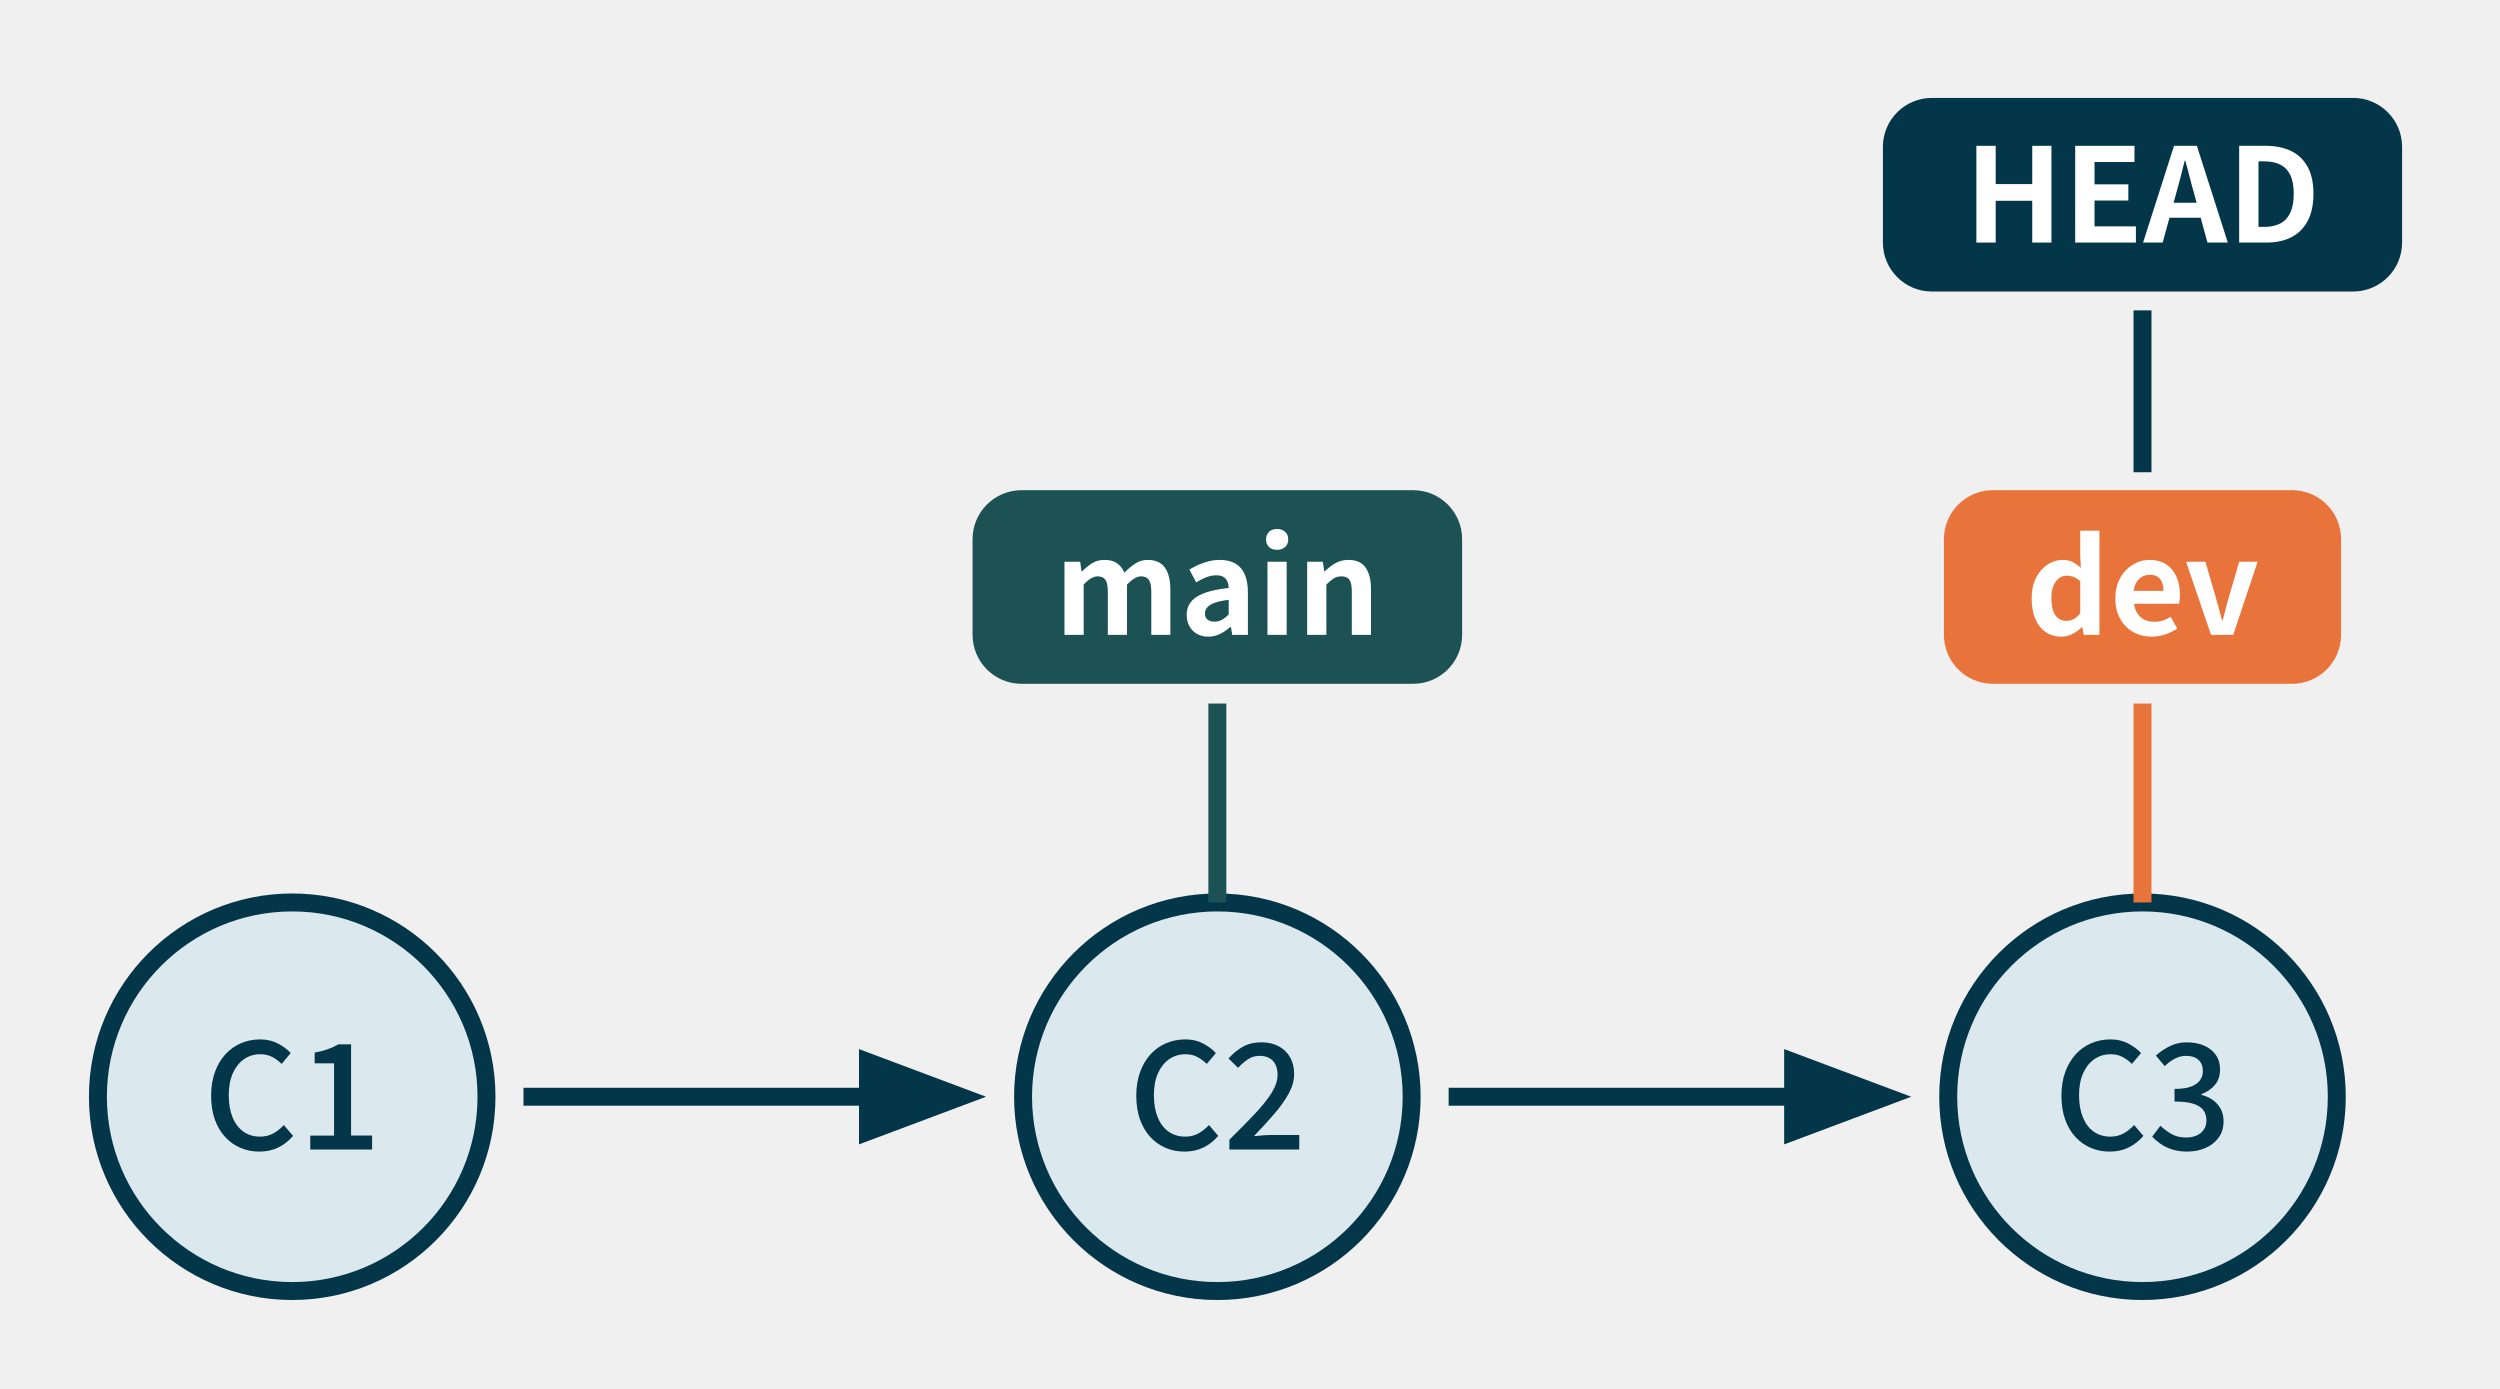
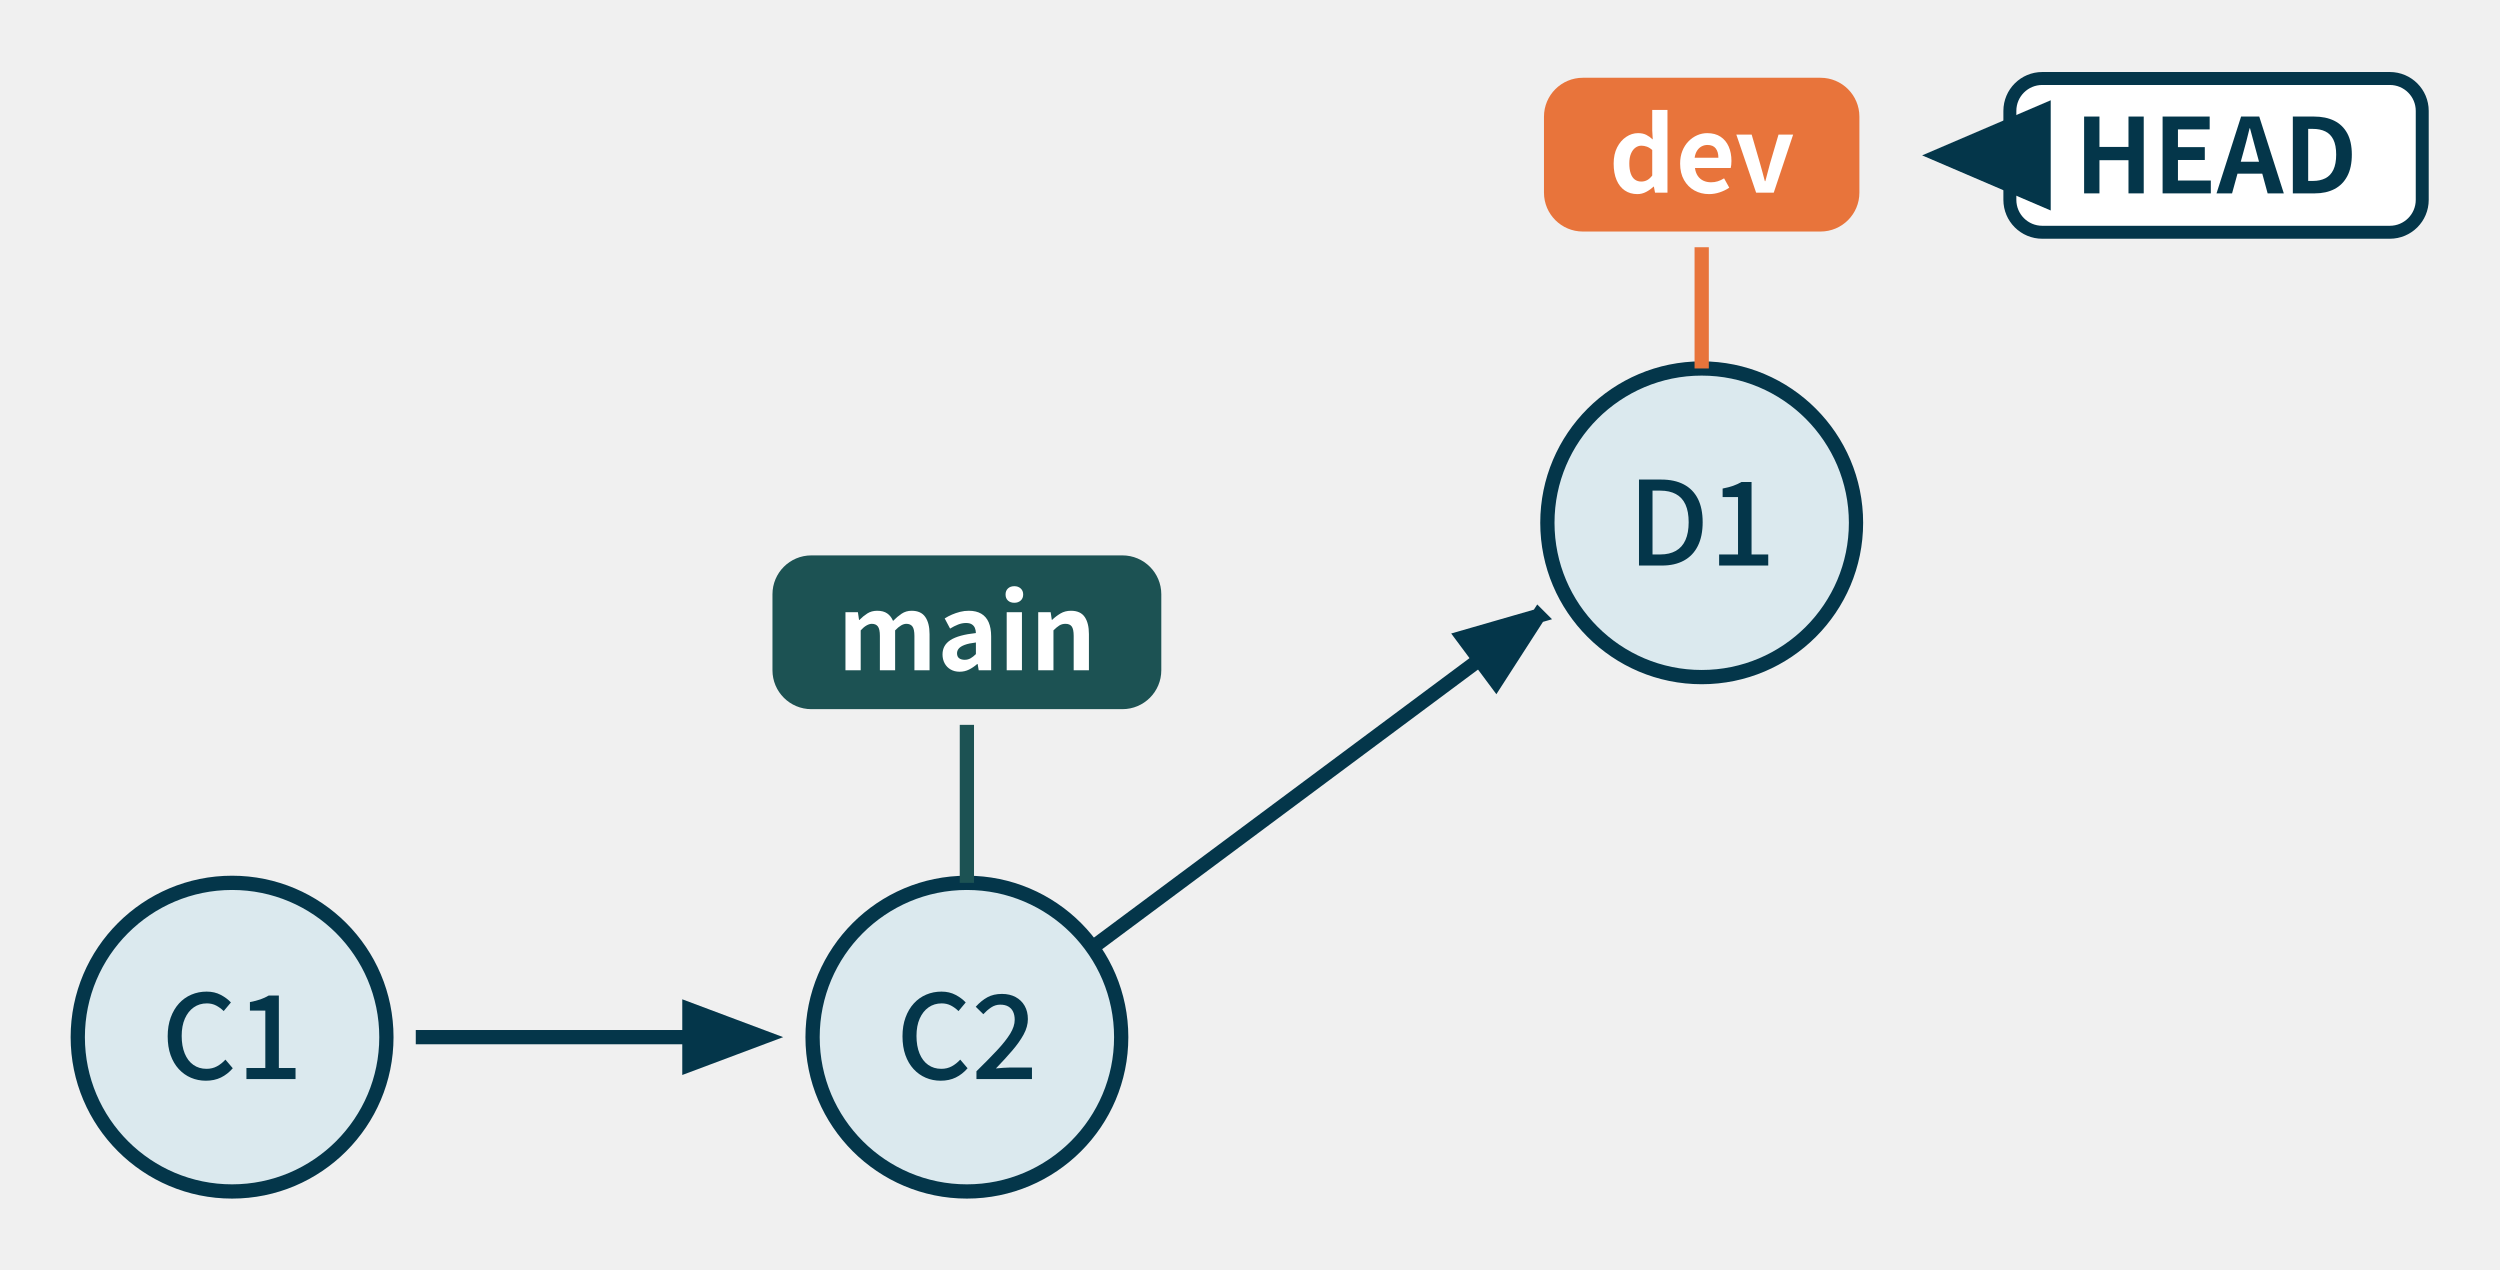
- <svg xmlns="http://www.w3.org/2000/svg" xmlns:xlink="http://www.w3.org/1999/xlink" class="typst-doc" viewBox="0 0 153.199 85.113" width="153.199pt" height="85.113pt">
+ <svg xmlns="http://www.w3.org/2000/svg" xmlns:xlink="http://www.w3.org/1999/xlink" class="typst-doc" viewBox="0 0 192.884 97.925" width="192.884pt" height="97.925pt">
  <g>
    <g class="typst-group" transform="matrix(1 0 0 1 6 6)">
      <g>
-         <path class="typst-shape" fill="#dbe9ee" fill-rule="nonzero" stroke="#04364a" stroke-width="1.1" stroke-linecap="butt" stroke-linejoin="miter" stroke-miterlimit="4" transform="matrix(1 0 0 1 0 49.30208)" d="M 0 0m 11.906 0 c -6.569 0 -11.906 5.336 -11.906 11.906 c 0 6.569 5.336 11.906 11.906 11.906 c 6.569 0 11.906 -5.336 11.906 -11.906 c 0 -6.569 -5.336 -11.906 -11.906 -11.906 Z " />
-         <path class="typst-shape" fill="none" transform="matrix(1 0 0 1 6.433512 57.84609)" d="M 0 0h 10.944 v 6.723 h -10.944 v -6.723 Z " />
+         <path class="typst-shape" fill="#dbe9ee" fill-rule="nonzero" stroke="#04364a" stroke-width="1.1" stroke-linecap="butt" stroke-linejoin="miter" stroke-miterlimit="4" transform="matrix(1 0 0 1 0 62.11398)" d="M 0 0m 11.906 0 c -6.569 0 -11.906 5.336 -11.906 11.906 c 0 6.569 5.336 11.906 11.906 11.906 c 6.569 0 11.906 -5.336 11.906 -11.906 c 0 -6.569 -5.336 -11.906 -11.906 -11.906 Z " />
+         <path class="typst-shape" fill="none" transform="matrix(1 0 0 1 6.433512 70.658)" d="M 0 0h 10.944 v 6.723 h -10.944 v -6.723 Z " />
        <g class="typst-group">
          <g>
-             <g class="typst-group" transform="matrix(1 0 0 1 6.433512 57.84609)">
+             <g class="typst-group" transform="matrix(1 0 0 1 6.433512 70.658)">
              <g>
                <g class="typst-text" transform="matrix(1 0 0 -1 0 6.597)">
                  <use xlink:href="#g604D6003E369CA92F12ADFF704854076" x="0" y="0" fill="#04364a" fill-rule="nonzero" />
                  <use xlink:href="#g4A28E0AEE84DD9712ADB9F3431E7B1EF" x="5.814" y="0" fill="#04364a" fill-rule="nonzero" />
                </g>
              </g>
            </g>
          </g>
        </g>
-         <path class="typst-shape" fill="#dbe9ee" fill-rule="nonzero" stroke="#04364a" stroke-width="1.1" stroke-linecap="butt" stroke-linejoin="miter" stroke-miterlimit="4" transform="matrix(1 0 0 1 56.69291 49.30208)" d="M 0 0m 11.906 0 c -6.569 0 -11.906 5.336 -11.906 11.906 c 0 6.569 5.336 11.906 11.906 11.906 c 6.569 0 11.906 -5.336 11.906 -11.906 c 0 -6.569 -5.336 -11.906 -11.906 -11.906 Z " />
-         <path class="typst-shape" fill="none" transform="matrix(1 0 0 1 63.12643 57.84609)" d="M 0 0h 10.944 v 6.723 h -10.944 v -6.723 Z " />
+         <path class="typst-shape" fill="#dbe9ee" fill-rule="nonzero" stroke="#04364a" stroke-width="1.1" stroke-linecap="butt" stroke-linejoin="miter" stroke-miterlimit="4" transform="matrix(1 0 0 1 56.69291 62.11398)" d="M 0 0m 11.906 0 c -6.569 0 -11.906 5.336 -11.906 11.906 c 0 6.569 5.336 11.906 11.906 11.906 c 6.569 0 11.906 -5.336 11.906 -11.906 c 0 -6.569 -5.336 -11.906 -11.906 -11.906 Z " />
+         <path class="typst-shape" fill="none" transform="matrix(1 0 0 1 63.12643 70.658)" d="M 0 0h 10.944 v 6.723 h -10.944 v -6.723 Z " />
        <g class="typst-group">
          <g>
-             <g class="typst-group" transform="matrix(1 0 0 1 63.12643 57.84609)">
+             <g class="typst-group" transform="matrix(1 0 0 1 63.12643 70.658)">
              <g>
                <g class="typst-text" transform="matrix(1 0 0 -1 0 6.597)">
                  <use xlink:href="#g604D6003E369CA92F12ADFF704854076" x="0" y="0" fill="#04364a" fill-rule="nonzero" />
                  <use xlink:href="#gD3EDD8321B77A2FBEAB445976C93070E" x="5.814" y="0" fill="#04364a" fill-rule="nonzero" />
                </g>
              </g>
            </g>
          </g>
        </g>
-         <path class="typst-shape" fill="#dbe9ee" fill-rule="nonzero" stroke="#04364a" stroke-width="1.1" stroke-linecap="butt" stroke-linejoin="miter" stroke-miterlimit="4" transform="matrix(1 0 0 1 113.3858 49.30208)" d="M 0 0m 11.906 0 c -6.569 0 -11.906 5.336 -11.906 11.906 c 0 6.569 5.336 11.906 11.906 11.906 c 6.569 0 11.906 -5.336 11.906 -11.906 c 0 -6.569 -5.336 -11.906 -11.906 -11.906 Z " />
-         <path class="typst-shape" fill="none" transform="matrix(1 0 0 1 119.8193 57.84609)" d="M 0 0h 10.944 v 6.723 h -10.944 v -6.723 Z " />
+         <path class="typst-shape" fill="#dbe9ee" fill-rule="nonzero" stroke="#04364a" stroke-width="1.1" stroke-linecap="butt" stroke-linejoin="miter" stroke-miterlimit="4" transform="matrix(1 0 0 1 113.3858 22.42894)" d="M 0 0m 11.906 0 c -6.569 0 -11.906 5.336 -11.906 11.906 c 0 6.569 5.336 11.906 11.906 11.906 c 6.569 0 11.906 -5.336 11.906 -11.906 c 0 -6.569 -5.336 -11.906 -11.906 -11.906 Z " />
+         <path class="typst-shape" fill="none" transform="matrix(1 0 0 1 119.5808 31.03596)" d="M 0 0h 11.421 v 6.597 h -11.421 v -6.597 Z " />
        <g class="typst-group">
          <g>
-             <g class="typst-group" transform="matrix(1 0 0 1 119.8193 57.84609)">
+             <g class="typst-group" transform="matrix(1 0 0 1 119.5808 31.03596)">
              <g>
                <g class="typst-text" transform="matrix(1 0 0 -1 0 6.597)">
-                   <use xlink:href="#g604D6003E369CA92F12ADFF704854076" x="0" y="0" fill="#04364a" fill-rule="nonzero" />
-                   <use xlink:href="#g34C745D342442FBCA60233D8FF6D5E54" x="5.814" y="0" fill="#04364a" fill-rule="nonzero" />
+                   <use xlink:href="#g2D97BD85C46EA5090BA0E27C74D38442" x="0" y="0" fill="#04364a" fill-rule="nonzero" />
+                   <use xlink:href="#g4A28E0AEE84DD9712ADB9F3431E7B1EF" x="6.291" y="0" fill="#04364a" fill-rule="nonzero" />
                </g>
              </g>
            </g>
          </g>
        </g>
-         <path class="typst-shape" fill="none" stroke="#04364a" stroke-width="1.1" stroke-linecap="butt" stroke-linejoin="miter" stroke-miterlimit="4" transform="matrix(1 0 0 1 26.07874 61.20759)" d="M 0 0h 21.111 " />
-         <path class="typst-shape" fill="#04364a" fill-rule="nonzero" stroke="#04364a" stroke-width="1.1" stroke-linecap="butt" stroke-linejoin="miter" stroke-miterlimit="4" transform="matrix(1 0 0 1 47.1895 59.08161)" d="M 0 0m 5.669 2.126 l -5.669 2.126 v -4.252 l 5.669 2.126 Z " />
-         <path class="typst-shape" fill="none" stroke="#04364a" stroke-width="1.1" stroke-linecap="butt" stroke-linejoin="miter" stroke-miterlimit="4" transform="matrix(1 0 0 1 82.77165 61.20759)" d="M 0 0h 21.111 " />
-         <path class="typst-shape" fill="#04364a" fill-rule="nonzero" stroke="#04364a" stroke-width="1.1" stroke-linecap="butt" stroke-linejoin="miter" stroke-miterlimit="4" transform="matrix(1 0 0 1 103.8824 59.08161)" d="M 0 0m 5.669 2.126 l -5.669 2.126 v -4.252 l 5.669 2.126 Z " />
-         <path class="typst-shape" fill="none" stroke="#1c5253" stroke-width="1.1" stroke-linecap="butt" stroke-linejoin="miter" stroke-miterlimit="4" transform="matrix(1 0 0 1 68.59843 37.1131)" d="M 0 0m 0 12.189 v -12.189 " />
-         <path class="typst-shape" fill="none" transform="matrix(1 0 0 1 53.59843 24.03849)" d="M 0 0h 30 v 11.976 h -30 v -11.976 Z " />
+         <path class="typst-shape" fill="none" stroke="#04364a" stroke-width="1.1" stroke-linecap="butt" stroke-linejoin="miter" stroke-miterlimit="4" transform="matrix(1 0 0 1 26.07874 74.0195)" d="M 0 0h 21.111 " />
+         <path class="typst-shape" fill="#04364a" fill-rule="nonzero" stroke="#04364a" stroke-width="1.1" stroke-linecap="butt" stroke-linejoin="miter" stroke-miterlimit="4" transform="matrix(1 0 0 1 47.1895 71.89351)" d="M 0 0m 5.669 2.126 l -5.669 2.126 v -4.252 l 5.669 2.126 Z " />
+         <path class="typst-shape" fill="none" stroke="#04364a" stroke-width="1.1" stroke-linecap="butt" stroke-linejoin="miter" stroke-miterlimit="4" transform="matrix(1 0 0 1 78.51969 44.88977)" d="M 0 0m 0 22.043 l 29.628 -22.043 " />
+         <path class="typst-shape" fill="#04364a" fill-rule="nonzero" stroke="#04364a" stroke-width="1.1" stroke-linecap="butt" stroke-linejoin="miter" stroke-miterlimit="4" transform="matrix(1 0 0 1 106.8785 41.50568)" d="M 0 0m 5.818 0 l -3.279 5.09 l -2.538 -3.411 l 5.818 -1.678 Z " />
+         <path class="typst-shape" fill="none" stroke="#1c5253" stroke-width="1.1" stroke-linecap="butt" stroke-linejoin="miter" stroke-miterlimit="4" transform="matrix(1 0 0 1 68.59843 49.92501)" d="M 0 0m 0 12.189 v -12.189 " />
+         <path class="typst-shape" fill="none" transform="matrix(1 0 0 1 53.59843 36.85039)" d="M 0 0h 30 v 11.976 h -30 v -11.976 Z " />
        <g class="typst-group">
          <g>
-             <g class="typst-group" transform="matrix(1 0 0 1 53.59843 24.03849)">
+             <g class="typst-group" transform="matrix(1 0 0 1 53.59843 36.85039)">
              <g>
                <g class="typst-group">
                  <g>
                    <path class="typst-shape" fill="#1c5253" fill-rule="nonzero" d="M 0 0m 0 3 c 0 -1.657 1.343 -3 3 -3 h 24 c 1.657 0 3 1.343 3 3 v 5.864 c 0 1.657 -1.343 3 -3 3 h -24 c -1.657 0 -3 -1.343 -3 -3 Z " />
                    <g class="typst-text" transform="matrix(1 0 0 -1 5 8.864)">
                      <use xlink:href="#g7262D785EEC1E4E65635E43A24BCDA6C" x="0" y="0" fill="#ffffff" fill-rule="nonzero" />
                      <use xlink:href="#g7B7C922EBE2B03DDAA9FED30513B4C3C" x="7.712" y="0" fill="#ffffff" fill-rule="nonzero" />
                      <use xlink:href="#gA2D7119786468C0042BED0BD0323253B" x="12.44" y="0" fill="#ffffff" fill-rule="nonzero" />
                      <use xlink:href="#gCAA54E0B72EB81F41EF5B4F120242602" x="14.872" y="0" fill="#ffffff" fill-rule="nonzero" />
                    </g>
                  </g>
                </g>
              </g>
            </g>
          </g>
        </g>
-         <path class="typst-shape" fill="none" stroke="#e8743b" stroke-width="1.1" stroke-linecap="butt" stroke-linejoin="miter" stroke-miterlimit="4" transform="matrix(1 0 0 1 125.2913 37.1131)" d="M 0 0m 0 12.189 v -12.189 " />
-         <path class="typst-shape" fill="none" transform="matrix(1 0 0 1 113.1233 24.03849)" d="M 0 0h 24.336 v 11.976 h -24.336 v -11.976 Z " />
+         <path class="typst-shape" fill="none" stroke="#e8743b" stroke-width="1.1" stroke-linecap="butt" stroke-linejoin="miter" stroke-miterlimit="4" transform="matrix(1 0 0 1 125.2913 13.07461)" d="M 0 0m 0 9.354 v -9.354 " />
+         <path class="typst-shape" fill="none" transform="matrix(1 0 0 1 113.1233 0)" d="M 0 0h 24.336 v 11.976 h -24.336 v -11.976 Z " />
        <g class="typst-group">
          <g>
-             <g class="typst-group" transform="matrix(1 0 0 1 113.1233 24.03849)">
+             <g class="typst-group" transform="matrix(1 0 0 1 113.1233 -0.00000004724409)">
              <g>
                <g class="typst-group">
                  <g>
                    <path class="typst-shape" fill="#e8743b" fill-rule="nonzero" d="M 0 0m 0 3 c 0 -1.657 1.343 -3 3 -3 h 18.336 c 1.657 0 3 1.343 3 3 v 5.864 c 0 1.657 -1.343 3 -3 3 h -18.336 c -1.657 0 -3 -1.343 -3 -3 Z " />
                    <g class="typst-text" transform="matrix(1 0 0 -1 5 8.864)">
                      <use xlink:href="#g85EEA765873F1C07D5A877F211CD60B6" x="0" y="0" fill="#ffffff" fill-rule="nonzero" />
                      <use xlink:href="#gD6125173F6F2C868A6E25DA8BB8468A7" x="5.152" y="0" fill="#ffffff" fill-rule="nonzero" />
                      <use xlink:href="#g2AAB97B441D602700E2BC9B3DA3DA996" x="9.728" y="0" fill="#ffffff" fill-rule="nonzero" />
                    </g>
                  </g>
                </g>
              </g>
            </g>
          </g>
        </g>
-         <path class="typst-shape" fill="none" stroke="#04364a" stroke-width="1.1" stroke-linecap="butt" stroke-linejoin="miter" stroke-miterlimit="4" transform="matrix(1 0 0 1 125.2913 13.01861)" d="M 0 0m 0 9.921 v -9.921 " />
-         <path class="typst-shape" fill="none" transform="matrix(1 0 0 1 109.3833 0)" d="M 0 0h 31.816 v 11.864 h -31.816 v -11.864 Z " />
+         <path class="typst-shape" fill="none" transform="matrix(1 0 0 1 149.0684 0.056)" d="M 0 0h 31.816 v 11.864 h -31.816 v -11.864 Z " />
        <g class="typst-group">
          <g>
-             <g class="typst-group" transform="matrix(1 0 0 1 109.3833 -0.00000006299213)">
+             <g class="typst-group" transform="matrix(1 0 0 1 149.0684 0.05599994)">
              <g>
                <g class="typst-group">
                  <g>
-                     <path class="typst-shape" fill="#04364a" fill-rule="nonzero" d="M 0 0m 0 3 c 0 -1.657 1.343 -3 3 -3 h 25.816 c 1.657 0 3 1.343 3 3 v 5.864 c 0 1.657 -1.343 3 -3 3 h -25.816 c -1.657 0 -3 -1.343 -3 -3 Z " />
+                     <path class="typst-shape" fill="#ffffff" fill-rule="nonzero" d="M 0 0m 0 2.5 c 0 -1.381 1.119 -2.5 2.5 -2.5 h 26.816 c 1.381 0 2.5 1.119 2.5 2.5 v 6.864 c 0 1.381 -1.119 2.5 -2.5 2.5 h -26.816 c -1.381 0 -2.5 -1.119 -2.5 -2.5 Z " />
+                     <path class="typst-shape" fill="none" stroke="#04364a" stroke-width="1" stroke-linecap="butt" stroke-linejoin="miter" stroke-miterlimit="4" d="M 0 0m 2.5 0 h 26.816 c 1.381 0 2.5 1.119 2.5 2.5 v 6.864 c 0 1.381 -1.119 2.5 -2.5 2.5 h -26.816 c -1.381 0 -2.5 -1.119 -2.5 -2.5 v -6.864 c 0 -1.381 1.119 -2.5 2.5 -2.5 " />
                    <g class="typst-text" transform="matrix(1 0 0 -1 5 8.864)">
-                       <use xlink:href="#g8CF433C4598F73097B92B469DB1977DC" x="0" y="0" fill="#ffffff" fill-rule="nonzero" />
-                       <use xlink:href="#gF4FBB87969368614D22E881DA633CC31" x="6.056" y="0" fill="#ffffff" fill-rule="nonzero" />
-                       <use xlink:href="#g834521734781154929084817AB40168C" x="10.976" y="0" fill="#ffffff" fill-rule="nonzero" />
-                       <use xlink:href="#gF0256CB50558F98CCAF78702B7A0E658" x="16.104" y="0" fill="#ffffff" fill-rule="nonzero" />
+                       <use xlink:href="#g8CF433C4598F73097B92B469DB1977DC" x="0" y="0" fill="#04364a" fill-rule="nonzero" />
+                       <use xlink:href="#gF4FBB87969368614D22E881DA633CC31" x="6.056" y="0" fill="#04364a" fill-rule="nonzero" />
+                       <use xlink:href="#g834521734781154929084817AB40168C" x="10.976" y="0" fill="#04364a" fill-rule="nonzero" />
+                       <use xlink:href="#gF0256CB50558F98CCAF78702B7A0E658" x="16.104" y="0" fill="#04364a" fill-rule="nonzero" />
                    </g>
                  </g>
                </g>
              </g>
            </g>
          </g>
        </g>
+         <path class="typst-shape" fill="#04364a" fill-rule="nonzero" transform="matrix(1 0 0 1 142.2992 1.736031)" d="M 0 0m 9.921 0 v 8.504 l -9.921 -4.252 l 9.921 -4.252 Z " />
      </g>
    </g>
  </g>
  <defs id="glyph">
    <symbol id="g604D6003E369CA92F12ADFF704854076" overflow="visible">
      <path d="M 0 0m 3.456 -0.126 q -0.621 0 -1.156 0.229 q -0.536 0.229 -0.941 0.67 q -0.405 0.441 -0.63 1.075 q -0.225 0.634 -0.225 1.454 q 0 0.81 0.234 1.449 q 0.234 0.639 0.639 1.084 q 0.405 0.445 0.954 0.68 q 0.549 0.234 1.179 0.234 q 0.612 0 1.089 -0.252 q 0.477 -0.252 0.783 -0.585 l -0.558 -0.666 q -0.261 0.261 -0.581 0.428 q -0.319 0.166 -0.715 0.166 q -0.576 0 -1.012 -0.306 q -0.436 -0.306 -0.684 -0.864 q -0.248 -0.558 -0.248 -1.341 q 0 -0.783 0.234 -1.355 q 0.234 -0.571 0.666 -0.877 q 0.432 -0.306 1.017 -0.306 q 0.45 0 0.806 0.194 q 0.355 0.193 0.652 0.517 l 0.567 -0.666 q -0.405 -0.468 -0.913 -0.715 q -0.509 -0.247 -1.156 -0.247 Z " />
    </symbol>
    <symbol id="g4A28E0AEE84DD9712ADB9F3431E7B1EF" overflow="visible">
      <path d="M 0 0m 0.765 0 v 0.855 h 1.458 v 4.428 h -1.188 v 0.657 q 0.468 0.09 0.815 0.212 q 0.346 0.122 0.634 0.293 h 0.783 v -5.589 h 1.287 v -0.855 h -3.789 Z " />
    </symbol>
    <symbol id="gD3EDD8321B77A2FBEAB445976C93070E" overflow="visible">
      <path d="M 0 0m 0.396 0 v 0.603 q 0.927 0.909 1.589 1.615 q 0.661 0.707 1.012 1.278 q 0.351 0.572 0.351 1.076 q 0 0.36 -0.122 0.621 q -0.122 0.261 -0.369 0.405 q -0.247 0.144 -0.625 0.144 q -0.387 0 -0.711 -0.22 q -0.324 -0.22 -0.594 -0.517 l -0.585 0.576 q 0.423 0.468 0.895 0.729 q 0.472 0.261 1.129 0.261 q 0.603 0 1.053 -0.243 q 0.45 -0.243 0.698 -0.68 q 0.247 -0.436 0.247 -1.021 q 0 -0.585 -0.328 -1.188 q -0.329 -0.603 -0.887 -1.251 q -0.558 -0.648 -1.251 -1.368 q 0.261 0.027 0.553 0.049 q 0.293 0.023 0.536 0.023 h 1.692 v -0.891 h -4.284 Z " />
    </symbol>
-     <symbol id="g34C745D342442FBCA60233D8FF6D5E54" overflow="visible">
-       <path d="M 0 0m 2.412 -0.126 q -0.522 0 -0.922 0.126 q -0.4 0.126 -0.706 0.337 q -0.306 0.211 -0.531 0.454 l 0.504 0.666 q 0.297 -0.288 0.675 -0.504 q 0.378 -0.216 0.891 -0.216 q 0.378 0 0.657 0.126 q 0.279 0.126 0.437 0.36 q 0.158 0.234 0.158 0.558 q 0 0.36 -0.176 0.617 q -0.175 0.257 -0.603 0.4 q -0.427 0.144 -1.175 0.144 v 0.774 q 0.657 0 1.03 0.148 q 0.374 0.149 0.54 0.396 q 0.167 0.247 0.167 0.553 q 0 0.432 -0.27 0.68 q -0.27 0.247 -0.747 0.247 q -0.378 0 -0.706 -0.175 q -0.329 -0.175 -0.617 -0.454 l -0.54 0.648 q 0.396 0.351 0.864 0.581 q 0.468 0.229 1.035 0.229 q 0.594 0 1.053 -0.198 q 0.459 -0.198 0.72 -0.571 q 0.261 -0.374 0.261 -0.904 q 0 -0.558 -0.311 -0.932 q -0.31 -0.373 -0.832 -0.571 v -0.045 q 0.378 -0.09 0.688 -0.306 q 0.31 -0.216 0.49 -0.544 q 0.18 -0.329 0.18 -0.769 q 0 -0.585 -0.302 -0.999 q -0.301 -0.414 -0.805 -0.634 q -0.504 -0.22 -1.107 -0.22 Z " />
+     <symbol id="g2D97BD85C46EA5090BA0E27C74D38442" overflow="visible">
+       <path d="M 0 0m 0.873 0 v 6.633 h 1.719 q 1.026 0 1.737 -0.374 q 0.711 -0.373 1.084 -1.103 q 0.373 -0.729 0.373 -1.818 q 0 -1.08 -0.373 -1.827 q -0.373 -0.747 -1.075 -1.129 q -0.702 -0.383 -1.692 -0.383 h -1.773 Z m 1.044 0.855 h 0.603 q 0.711 0 1.201 0.279 q 0.49 0.279 0.738 0.833 q 0.247 0.554 0.247 1.372 q 0 0.828 -0.247 1.368 q -0.247 0.54 -0.738 0.806 q -0.49 0.266 -1.201 0.266 h -0.603 v -4.923 Z " />
    </symbol>
    <symbol id="g7262D785EEC1E4E65635E43A24BCDA6C" overflow="visible">
      <path d="M 0 0m 0.632 0 v 4.48 h 0.96 l 0.088 -0.6 h 0.024 q 0.28 0.288 0.608 0.5 q 0.328 0.212 0.768 0.212 q 0.48 0 0.772 -0.204 q 0.292 -0.204 0.452 -0.58 q 0.32 0.328 0.66 0.556 q 0.34 0.228 0.772 0.228 q 0.72 0 1.052 -0.476 q 0.332 -0.476 0.332 -1.324 v -2.792 h -1.168 v 2.648 q 0 0.52 -0.152 0.728 q -0.152 0.208 -0.472 0.208 q -0.192 0 -0.404 -0.124 q -0.212 -0.124 -0.46 -0.38 v -3.08 h -1.176 v 2.648 q 0 0.52 -0.152 0.728 q -0.152 0.208 -0.472 0.208 q -0.184 0 -0.404 -0.124 q -0.22 -0.124 -0.452 -0.38 v -3.08 h -1.176 Z " />
    </symbol>
    <symbol id="g7B7C922EBE2B03DDAA9FED30513B4C3C" overflow="visible">
      <path d="M 0 0m 1.728 -0.112 q -0.392 0 -0.692 0.172 q -0.3 0.172 -0.464 0.476 q -0.164 0.304 -0.164 0.688 q 0 0.712 0.616 1.108 q 0.616 0.396 1.96 0.54 q -0.008 0.224 -0.08 0.396 q -0.072 0.172 -0.236 0.276 q -0.164 0.104 -0.444 0.104 q -0.312 0 -0.616 -0.12 q -0.304 -0.12 -0.616 -0.312 l -0.416 0.784 q 0.264 0.168 0.56 0.296 q 0.296 0.128 0.624 0.212 q 0.328 0.084 0.68 0.084 q 0.568 0 0.952 -0.224 q 0.384 -0.224 0.576 -0.664 q 0.192 -0.44 0.192 -1.088 v -2.616 h -0.96 l -0.08 0.48 h -0.04 q -0.288 -0.256 -0.624 -0.424 q -0.336 -0.168 -0.728 -0.168 Z m 0.392 0.92 q 0.248 0 0.452 0.116 q 0.204 0.116 0.412 0.324 v 0.896 q -0.544 -0.064 -0.864 -0.184 q -0.32 -0.12 -0.456 -0.284 q -0.136 -0.164 -0.136 -0.364 q 0 -0.264 0.164 -0.384 q 0.164 -0.12 0.428 -0.12 Z " />
    </symbol>
    <symbol id="gA2D7119786468C0042BED0BD0323253B" overflow="visible">
      <path d="M 0 0m 0.632 0 v 4.48 h 1.176 v -4.48 h -1.176 Z m 0.592 5.208 q -0.312 0 -0.496 0.172 q -0.184 0.172 -0.184 0.468 q 0 0.288 0.184 0.464 q 0.184 0.176 0.496 0.176 q 0.296 0 0.488 -0.176 q 0.192 -0.176 0.192 -0.464 q 0 -0.296 -0.192 -0.468 q -0.192 -0.172 -0.488 -0.172 Z " />
    </symbol>
    <symbol id="gCAA54E0B72EB81F41EF5B4F120242602" overflow="visible">
      <path d="M 0 0m 0.632 0 v 4.48 h 0.96 l 0.088 -0.592 h 0.024 q 0.296 0.288 0.648 0.496 q 0.352 0.208 0.808 0.208 q 0.728 0 1.056 -0.476 q 0.328 -0.476 0.328 -1.324 v -2.792 h -1.176 v 2.648 q 0 0.52 -0.148 0.728 q -0.148 0.208 -0.484 0.208 q -0.272 0 -0.476 -0.128 q -0.204 -0.128 -0.452 -0.376 v -3.08 h -1.176 Z " />
    </symbol>
    <symbol id="g85EEA765873F1C07D5A877F211CD60B6" overflow="visible">
      <path d="M 0 0m 2.208 -0.112 q -0.56 0 -0.972 0.28 q -0.412 0.28 -0.636 0.808 q -0.224 0.528 -0.224 1.264 q 0 0.728 0.268 1.252 q 0.268 0.524 0.7 0.812 q 0.432 0.288 0.912 0.288 q 0.376 0 0.636 -0.132 q 0.26 -0.132 0.5 -0.356 l -0.04 0.704 v 1.576 h 1.176 v -6.384 h -0.96 l -0.088 0.464 h -0.032 q -0.248 -0.24 -0.568 -0.408 q -0.32 -0.168 -0.672 -0.168 Z m 0.304 0.968 q 0.24 0 0.444 0.108 q 0.204 0.108 0.396 0.356 v 1.968 q -0.2 0.184 -0.412 0.26 q -0.212 0.076 -0.428 0.076 q -0.248 0 -0.46 -0.156 q -0.212 -0.156 -0.34 -0.46 q -0.128 -0.304 -0.128 -0.752 q 0 -0.464 0.108 -0.776 q 0.108 -0.312 0.316 -0.468 q 0.208 -0.156 0.504 -0.156 Z " />
    </symbol>
    <symbol id="gD6125173F6F2C868A6E25DA8BB8468A7" overflow="visible">
      <path d="M 0 0m 2.584 -0.112 q -0.624 0 -1.128 0.28 q -0.504 0.28 -0.804 0.808 q -0.3 0.528 -0.3 1.264 q 0 0.544 0.172 0.976 q 0.172 0.432 0.472 0.74 q 0.3 0.308 0.672 0.472 q 0.372 0.164 0.772 0.164 q 0.616 0 1.032 -0.276 q 0.416 -0.276 0.628 -0.76 q 0.212 -0.484 0.212 -1.108 q 0 -0.16 -0.016 -0.308 q -0.016 -0.148 -0.04 -0.236 h -2.76 q 0.048 -0.36 0.216 -0.608 q 0.168 -0.248 0.432 -0.372 q 0.264 -0.124 0.6 -0.124 q 0.272 0 0.512 0.076 q 0.24 0.076 0.488 0.228 l 0.4 -0.72 q -0.328 -0.224 -0.736 -0.36 q -0.408 -0.136 -0.824 -0.136 Z m -1.112 2.808 h 1.832 q 0 0.448 -0.204 0.716 q -0.204 0.268 -0.644 0.268 q -0.232 0 -0.44 -0.108 q -0.208 -0.108 -0.352 -0.328 q -0.144 -0.22 -0.192 -0.548 Z " />
    </symbol>
    <symbol id="g2AAB97B441D602700E2BC9B3DA3DA996" overflow="visible">
      <path d="M 0 0m 1.64 0 l -1.528 4.48 h 1.184 l 0.648 -2.232 q 0.096 -0.336 0.188 -0.676 q 0.092 -0.34 0.18 -0.684 h 0.04 q 0.088 0.344 0.18 0.684 q 0.092 0.34 0.18 0.676 l 0.656 2.232 h 1.128 l -1.496 -4.48 h -1.36 Z " />
    </symbol>
    <symbol id="g8CF433C4598F73097B92B469DB1977DC" overflow="visible">
      <path d="M 0 0m 0.728 0 v 5.928 h 1.184 v -2.344 h 2.24 v 2.344 h 1.176 v -5.928 h -1.176 v 2.56 h -2.24 v -2.56 h -1.184 Z " />
    </symbol>
    <symbol id="gF4FBB87969368614D22E881DA633CC31" overflow="visible">
      <path d="M 0 0m 0.728 0 v 5.928 h 3.632 v -0.992 h -2.448 v -1.368 h 2.072 v -0.992 h -2.072 v -1.584 h 2.536 v -0.992 h -3.72 Z " />
    </symbol>
    <symbol id="g834521734781154929084817AB40168C" overflow="visible">
      <path d="M 0 0m -0.032 0 l 1.896 5.928 h 1.4 l 1.896 -5.928 h -1.248 l -0.84 3.088 q -0.136 0.464 -0.26 0.964 q -0.124 0.5 -0.26 0.972 h -0.032 q -0.112 -0.48 -0.244 -0.976 q -0.132 -0.496 -0.26 -0.96 l -0.848 -3.088 h -1.2 Z m 1.176 1.52 v 0.92 h 2.816 v -0.92 h -2.816 Z " />
    </symbol>
    <symbol id="gF0256CB50558F98CCAF78702B7A0E658" overflow="visible">
      <path d="M 0 0m 0.728 0 v 5.928 h 1.624 q 0.912 0 1.564 -0.32 q 0.652 -0.32 1.008 -0.968 q 0.356 -0.648 0.356 -1.648 q 0 -1 -0.352 -1.664 q -0.352 -0.664 -0.992 -0.996 q -0.64 -0.332 -1.52 -0.332 h -1.688 Z m 1.184 0.96 h 0.36 q 0.56 0 0.964 0.204 q 0.404 0.204 0.62 0.656 q 0.216 0.452 0.216 1.172 q 0 0.72 -0.216 1.156 q -0.216 0.436 -0.62 0.632 q -0.404 0.196 -0.964 0.196 h -0.36 v -4.016 Z " />
    </symbol>
  </defs>
</svg>
